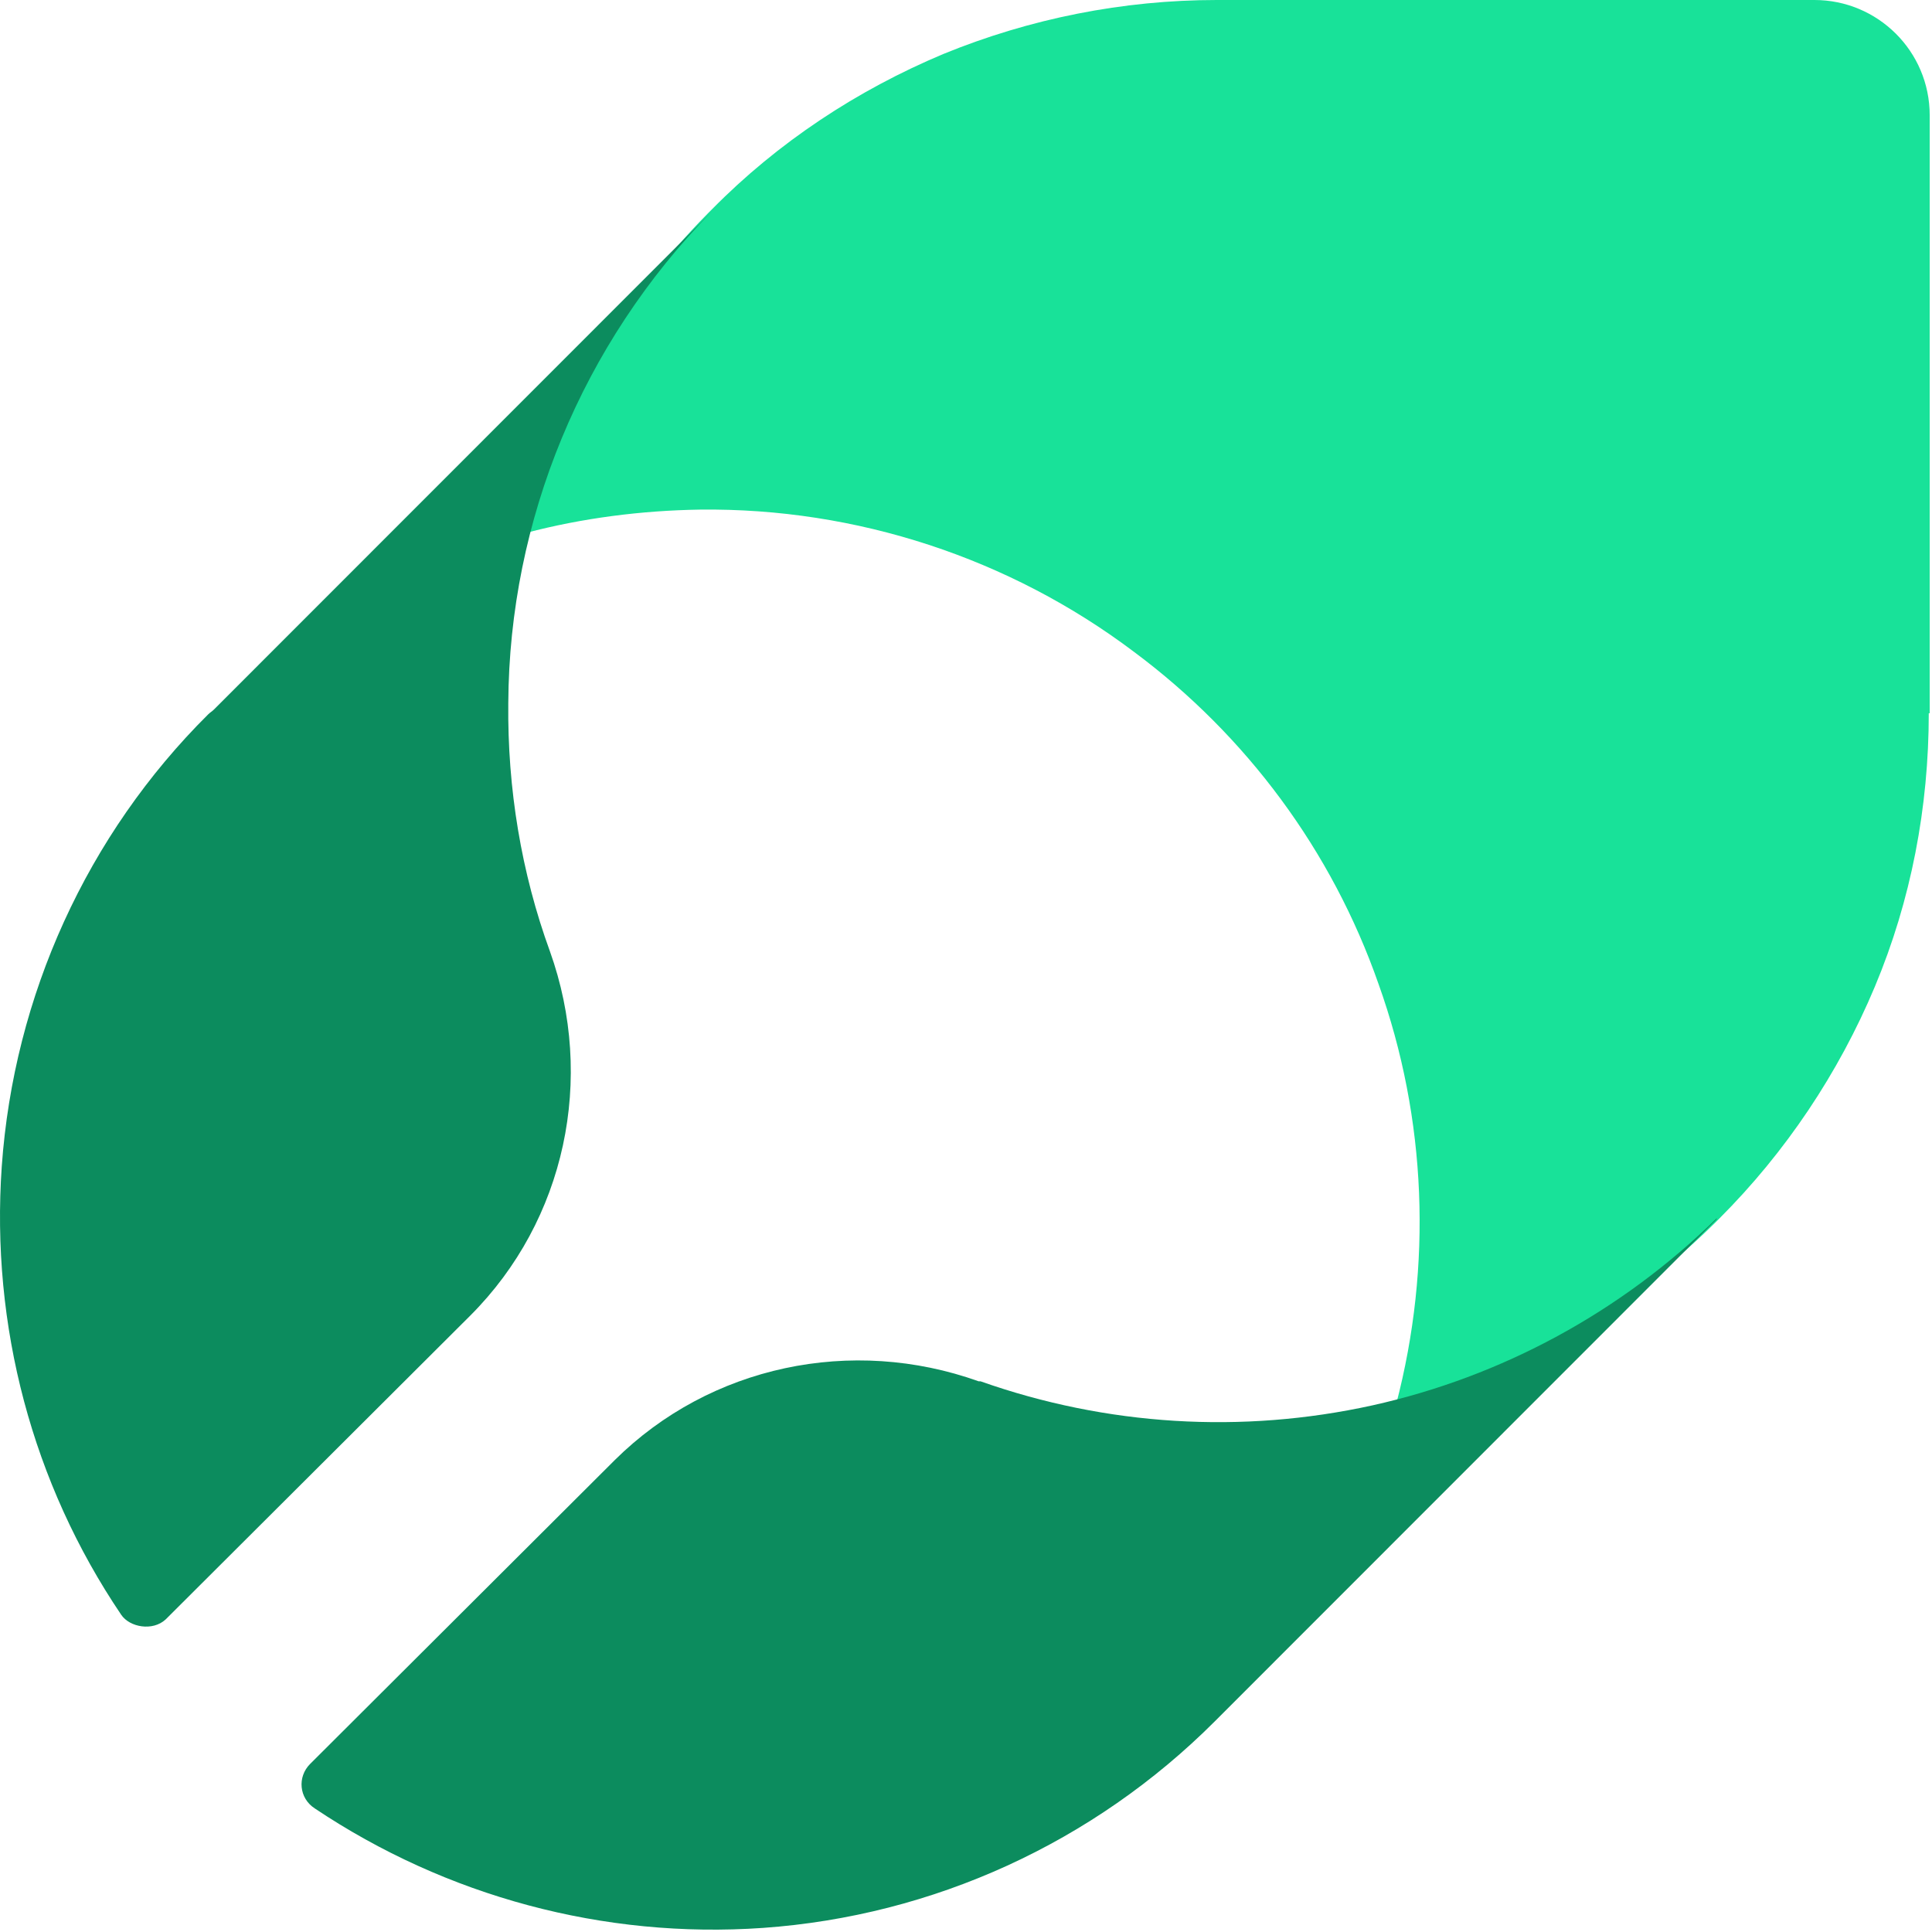
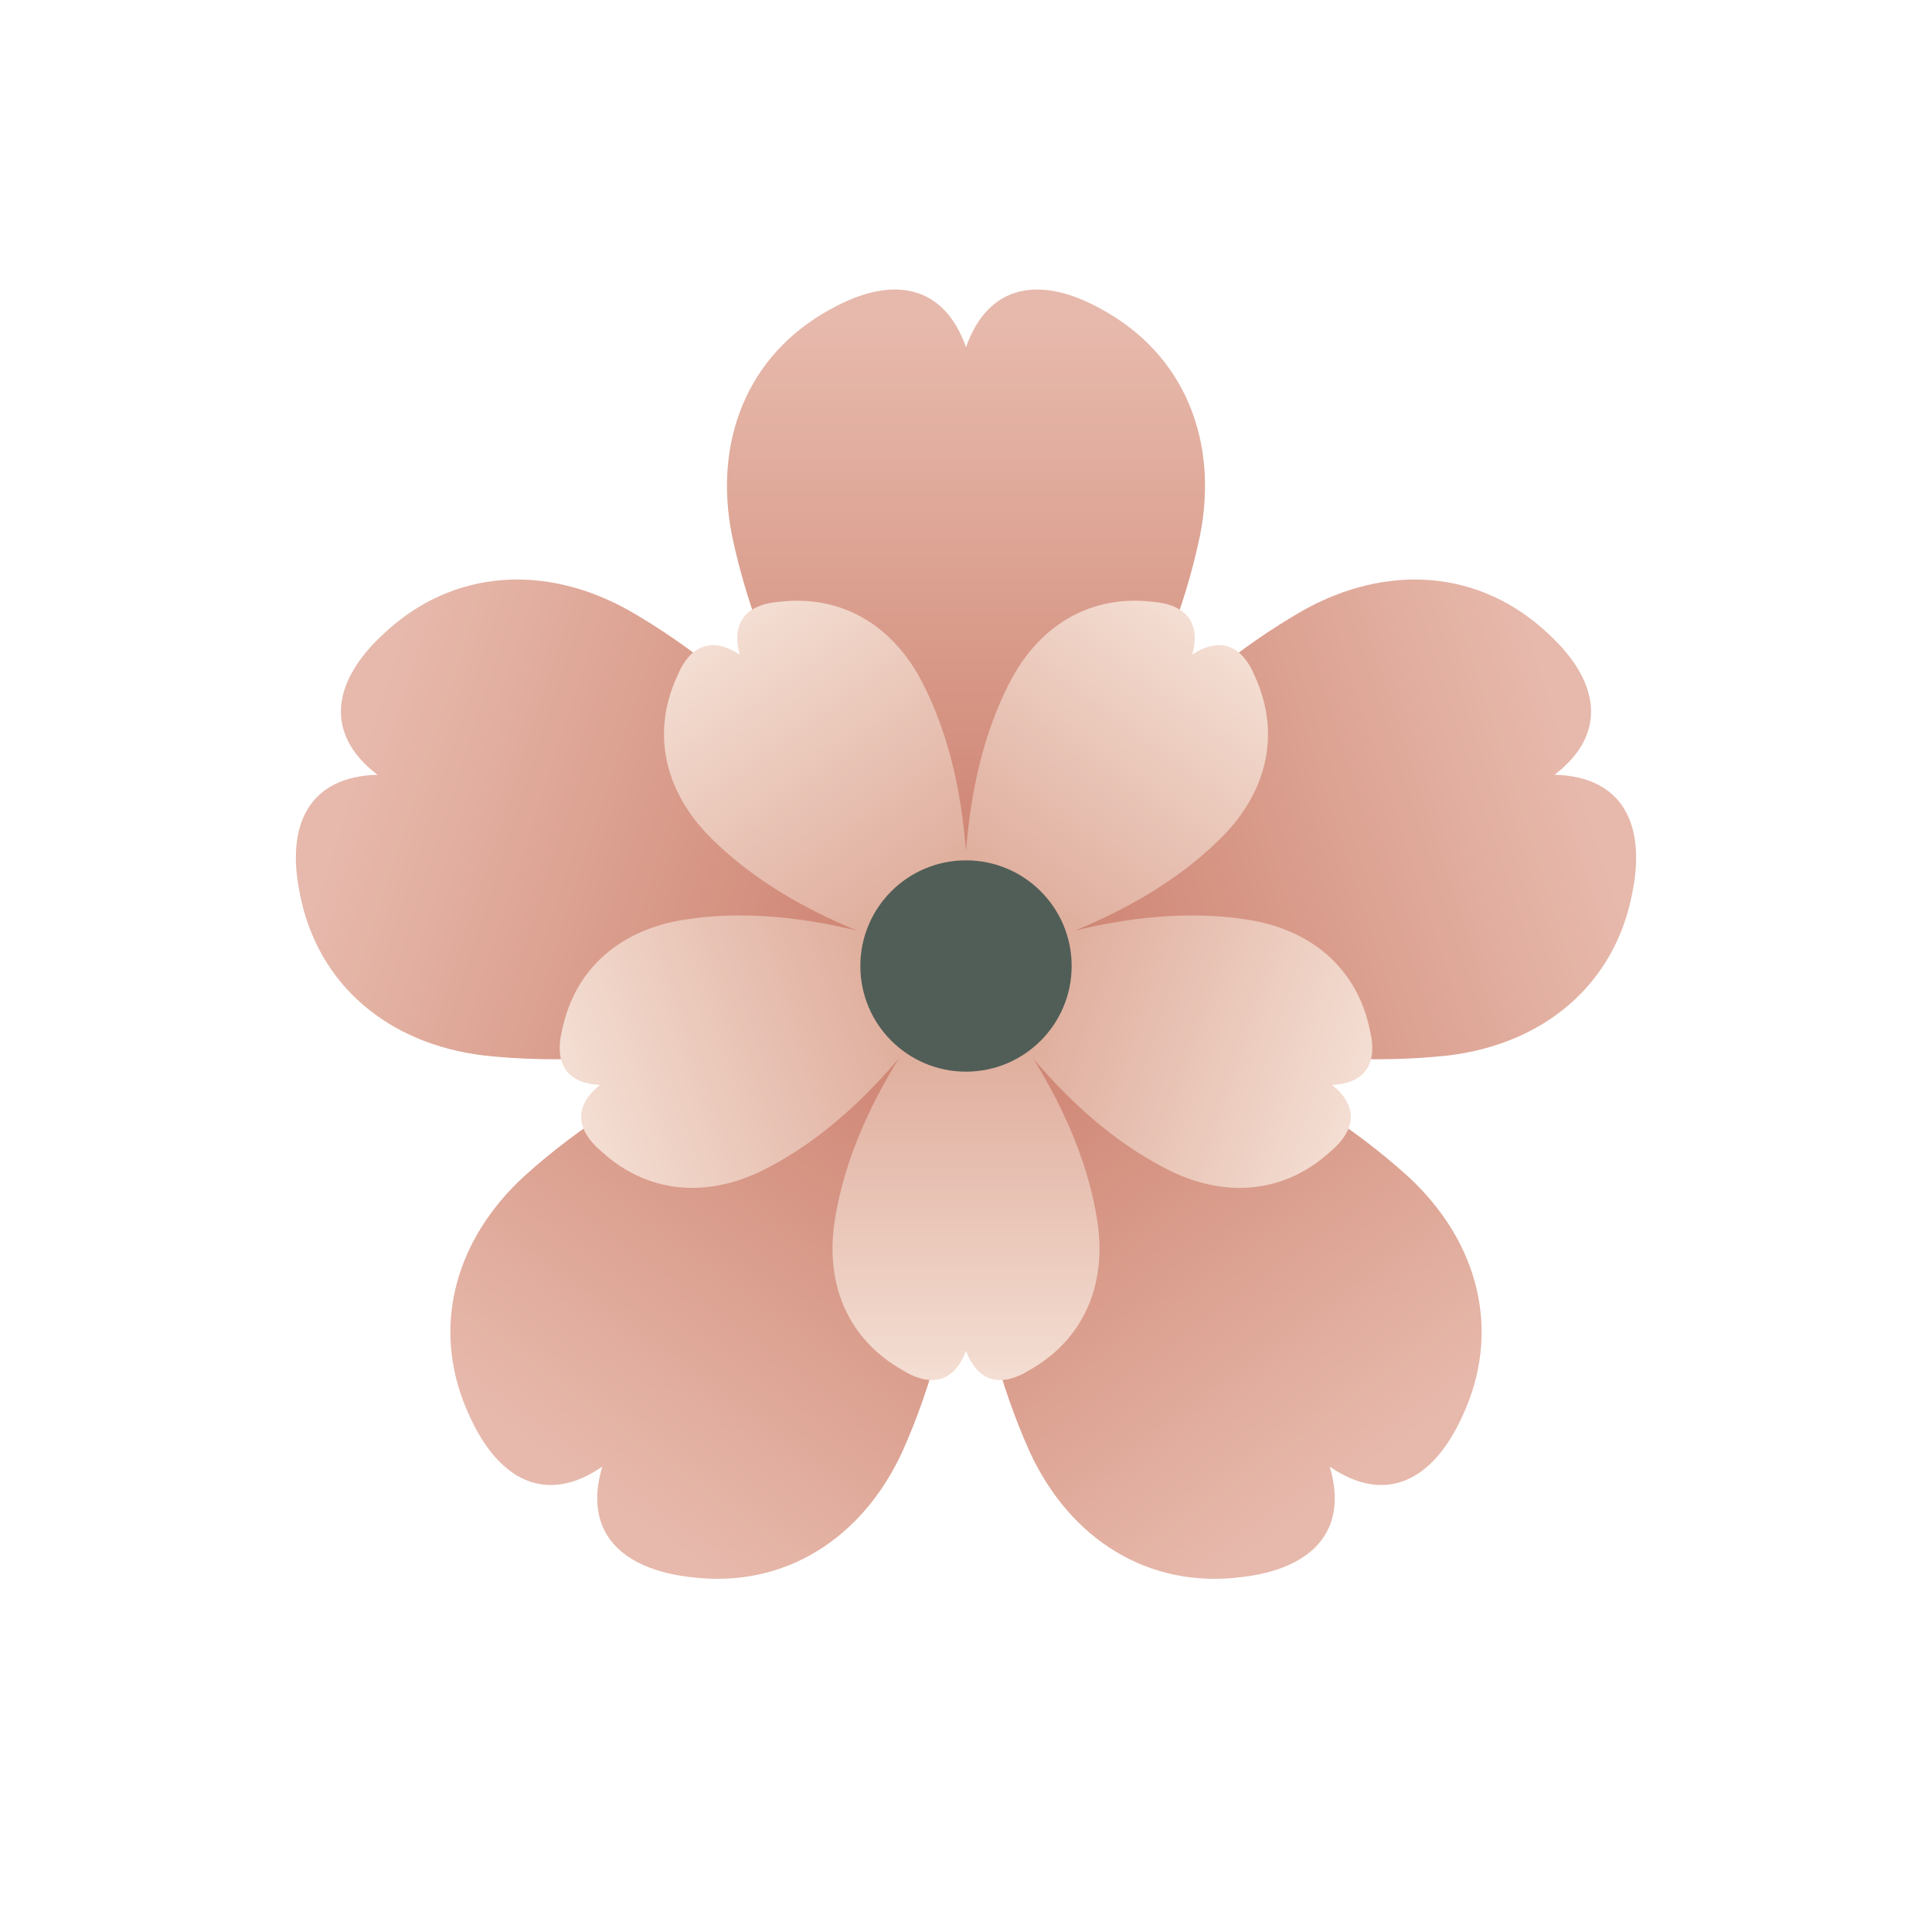
- <svg xmlns="http://www.w3.org/2000/svg" width="502" height="502" viewBox="0 0 502 502" fill="none">
-   <path d="M501.402 185.33V29.962C501.402 13.29 487.876 0 471.453 0H316.156C291.763 0 267.611 4.832 245.15 14.014C222.689 23.438 202.16 36.969 185.012 54.367L183.804 55.575C161.101 78.53 144.92 107.042 136.708 138.454C151.441 134.588 166.656 132.655 181.871 132.413C222.447 131.93 262.298 144.978 294.661 169.383C323.885 191.13 346.104 221.092 358.18 255.645C370.739 290.681 372.188 328.859 362.769 364.862C393.925 356.647 422.666 340.457 445.611 317.744L446.818 316.536C463.966 299.38 477.732 278.841 487.151 256.37C496.571 233.898 501.16 209.735 501.16 185.33H501.402Z" fill="#18E299" />
-   <path d="M132.071 182.706C132.312 135.044 151.32 89.307 184.764 55.125L55.557 184.391C55.076 184.873 54.594 185.113 54.113 185.595C22.593 216.888 3.586 258.774 0.458 303.066C-2.43 344.47 8.397 385.392 31.496 419.575C33.699 422.835 39.677 423.907 43.046 420.778L122.206 341.822C146.989 317.028 154.689 280.198 142.899 247.219C135.44 226.758 131.831 204.852 132.071 182.706Z" fill="#0C8C5E" />
-   <path d="M446.067 316.547C421.284 340.86 390.245 357.71 356.56 365.172C322.634 372.635 287.506 370.468 254.783 358.914C254.783 358.914 254.542 358.914 254.301 358.914C221.338 347.118 184.525 354.821 159.742 379.375L80.581 458.331C77.212 461.701 77.694 467.238 81.784 469.885C115.95 492.754 156.855 503.827 198.24 500.938C242.512 497.809 284.137 478.792 315.656 447.258L316.859 446.054L446.067 316.788V316.547Z" fill="#0C8C5E" />
+ <svg xmlns="http://www.w3.org/2000/svg" viewBox="0 0 512 512" role="img" aria-labelledby="memoroseLogoTitle">
+   <defs>
+     <path id="outerPetal" d="M256 256C224 218 202 180 194 142C189 117 198 94 220 82C236 73 250 75 256 92C262 75 276 73 292 82C314 94 323 117 318 142C310 180 288 218 256 256Z" />
+     <path id="innerPetal" d="M256 256C236 232 224 209 221 187C219 171 225 157 239 149C247 144 253 146 256 154C259 146 265 144 273 149C287 157 293 171 291 187C288 209 276 232 256 256Z" />
+     <linearGradient id="outerFill" x1="256" y1="86" x2="256" y2="256" gradientUnits="userSpaceOnUse">
+       <stop offset="0" stop-color="#E6B8AA" />
+       <stop offset="1" stop-color="#C97865" />
+     </linearGradient>
+     <linearGradient id="innerFill" x1="256" y1="146" x2="256" y2="256" gradientUnits="userSpaceOnUse">
+       <stop offset="0" stop-color="#F4DDD2" />
+       <stop offset="1" stop-color="#D9A08D" />
+     </linearGradient>
+   </defs>
+   <g opacity="0.98">
+     <g fill="url(#outerFill)">
+       <use href="#outerPetal" />
+       <use href="#outerPetal" transform="rotate(72 256 256)" />
+       <use href="#outerPetal" transform="rotate(144 256 256)" />
+       <use href="#outerPetal" transform="rotate(216 256 256)" />
+       <use href="#outerPetal" transform="rotate(288 256 256)" />
+     </g>
+     <g fill="url(#innerFill)">
+       <use href="#innerPetal" transform="rotate(36 256 256)" />
+       <use href="#innerPetal" transform="rotate(108 256 256)" />
+       <use href="#innerPetal" transform="rotate(180 256 256)" />
+       <use href="#innerPetal" transform="rotate(252 256 256)" />
+       <use href="#innerPetal" transform="rotate(324 256 256)" />
+     </g>
+     <circle cx="256" cy="256" r="28" fill="#4E5B54" />
+   </g>
</svg>
